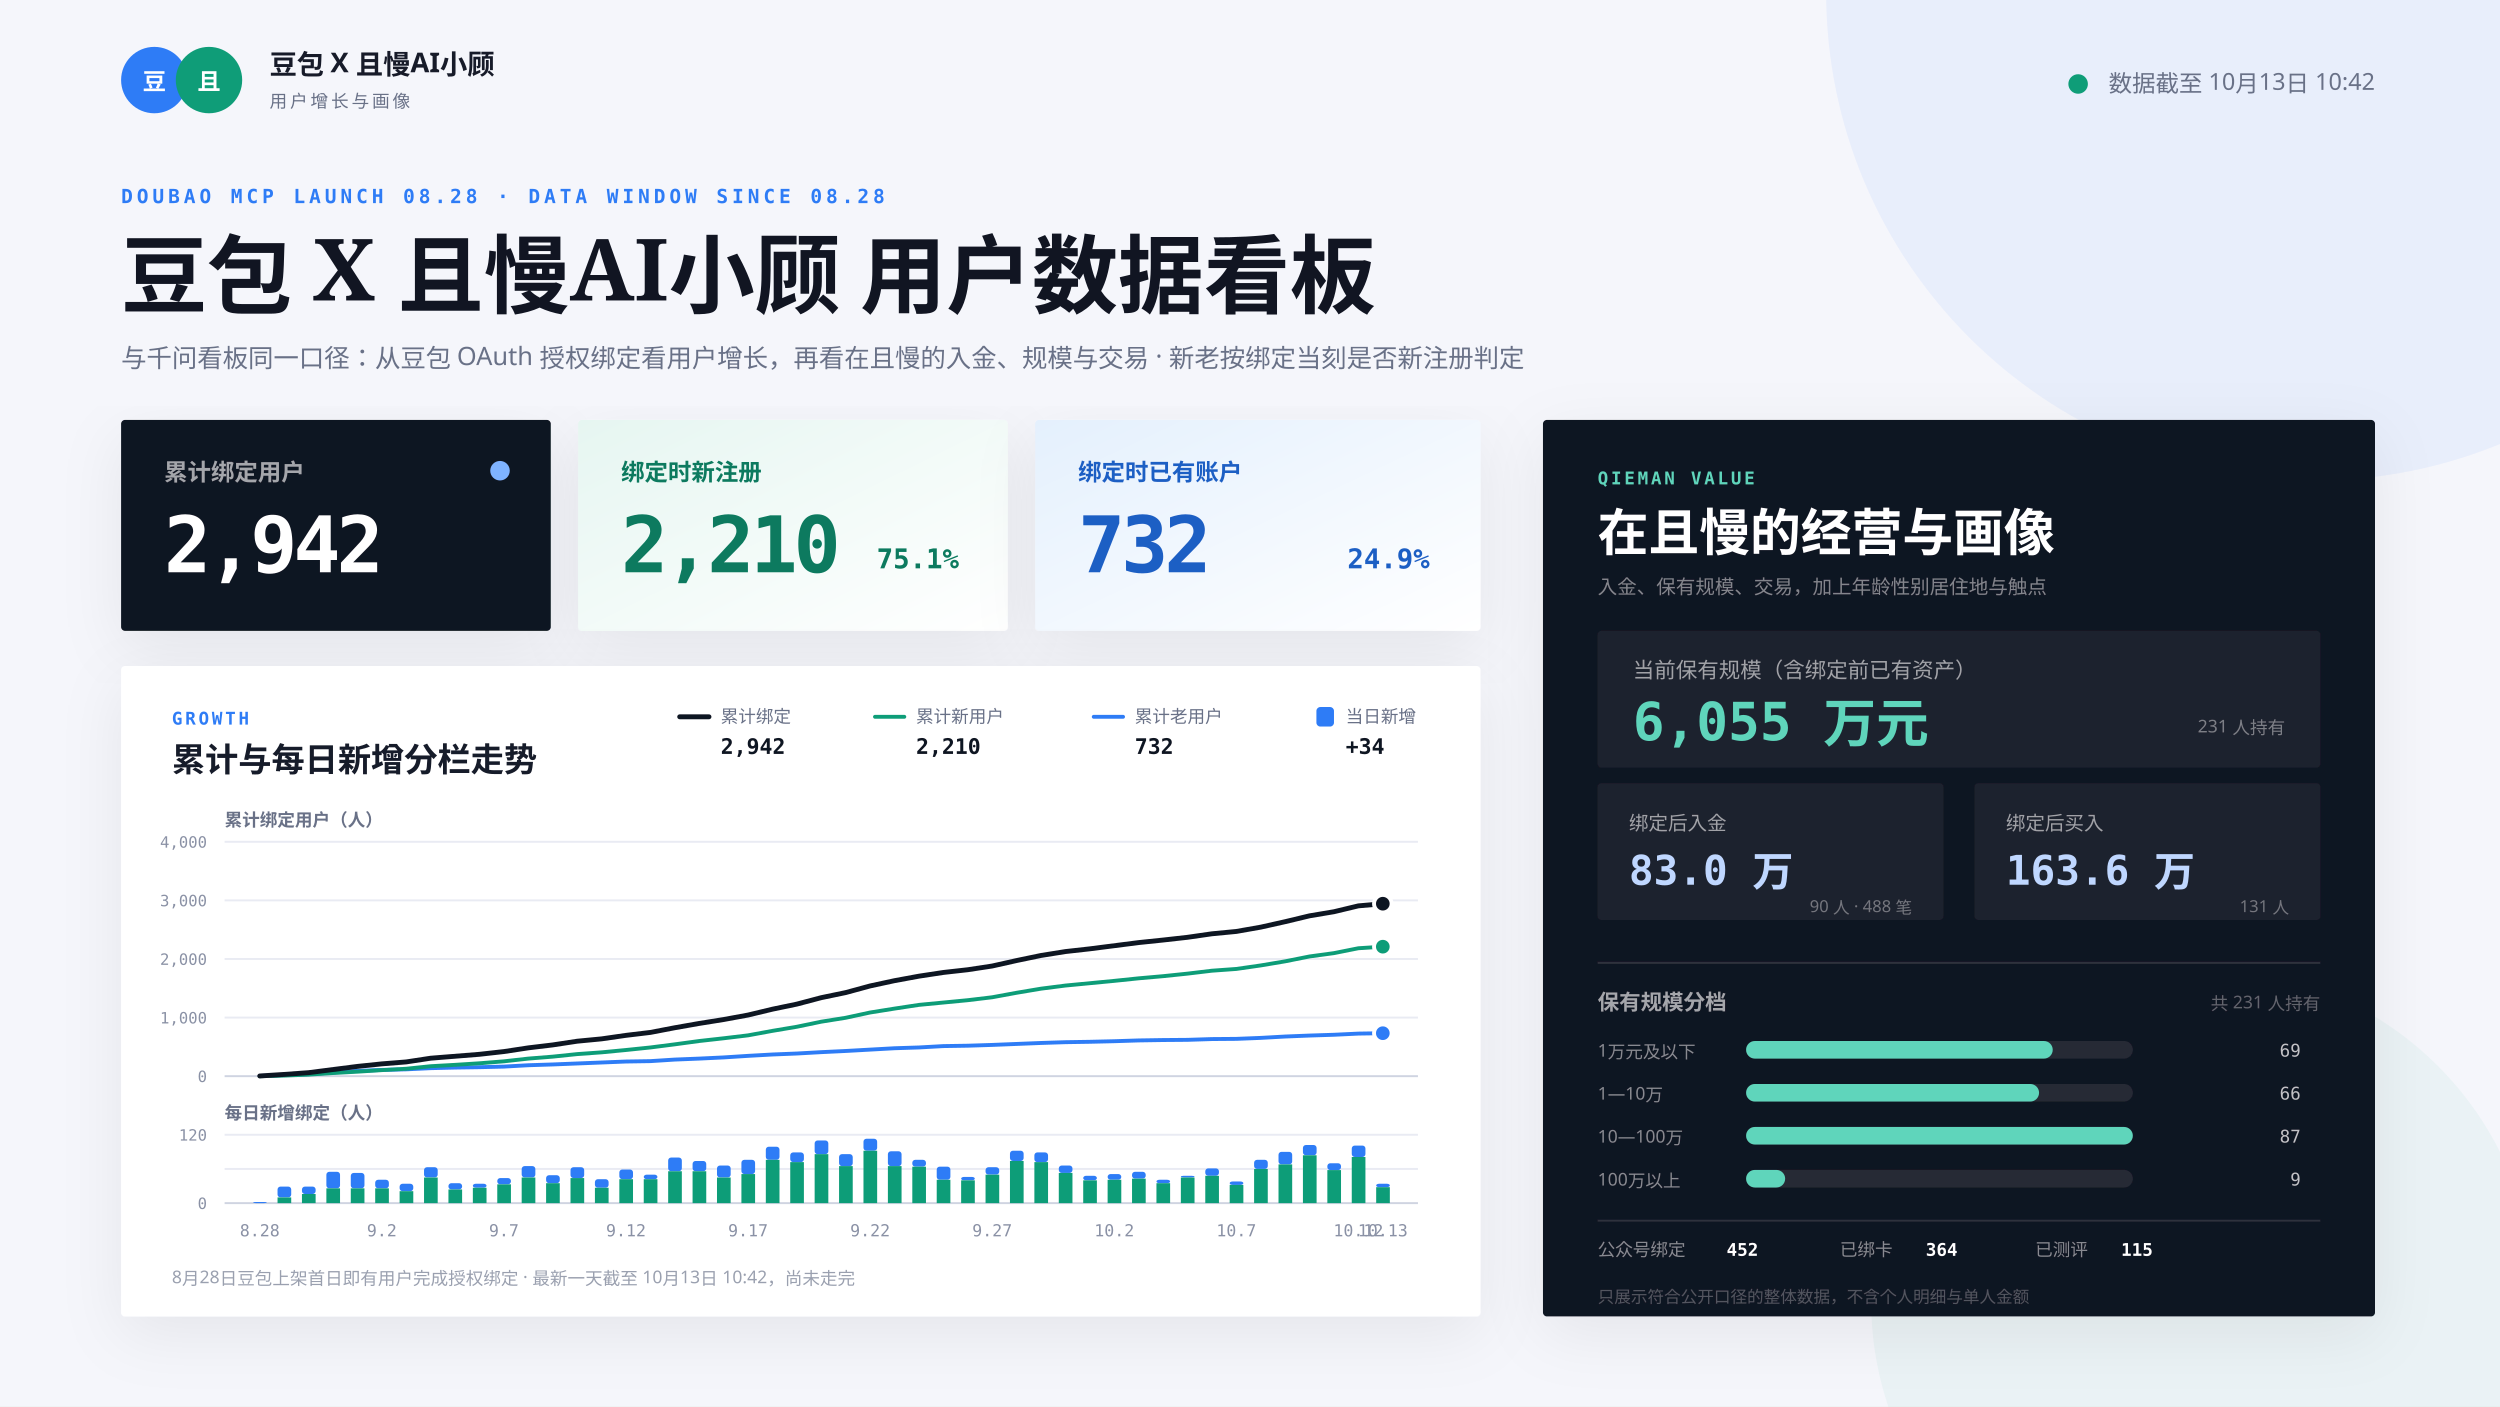
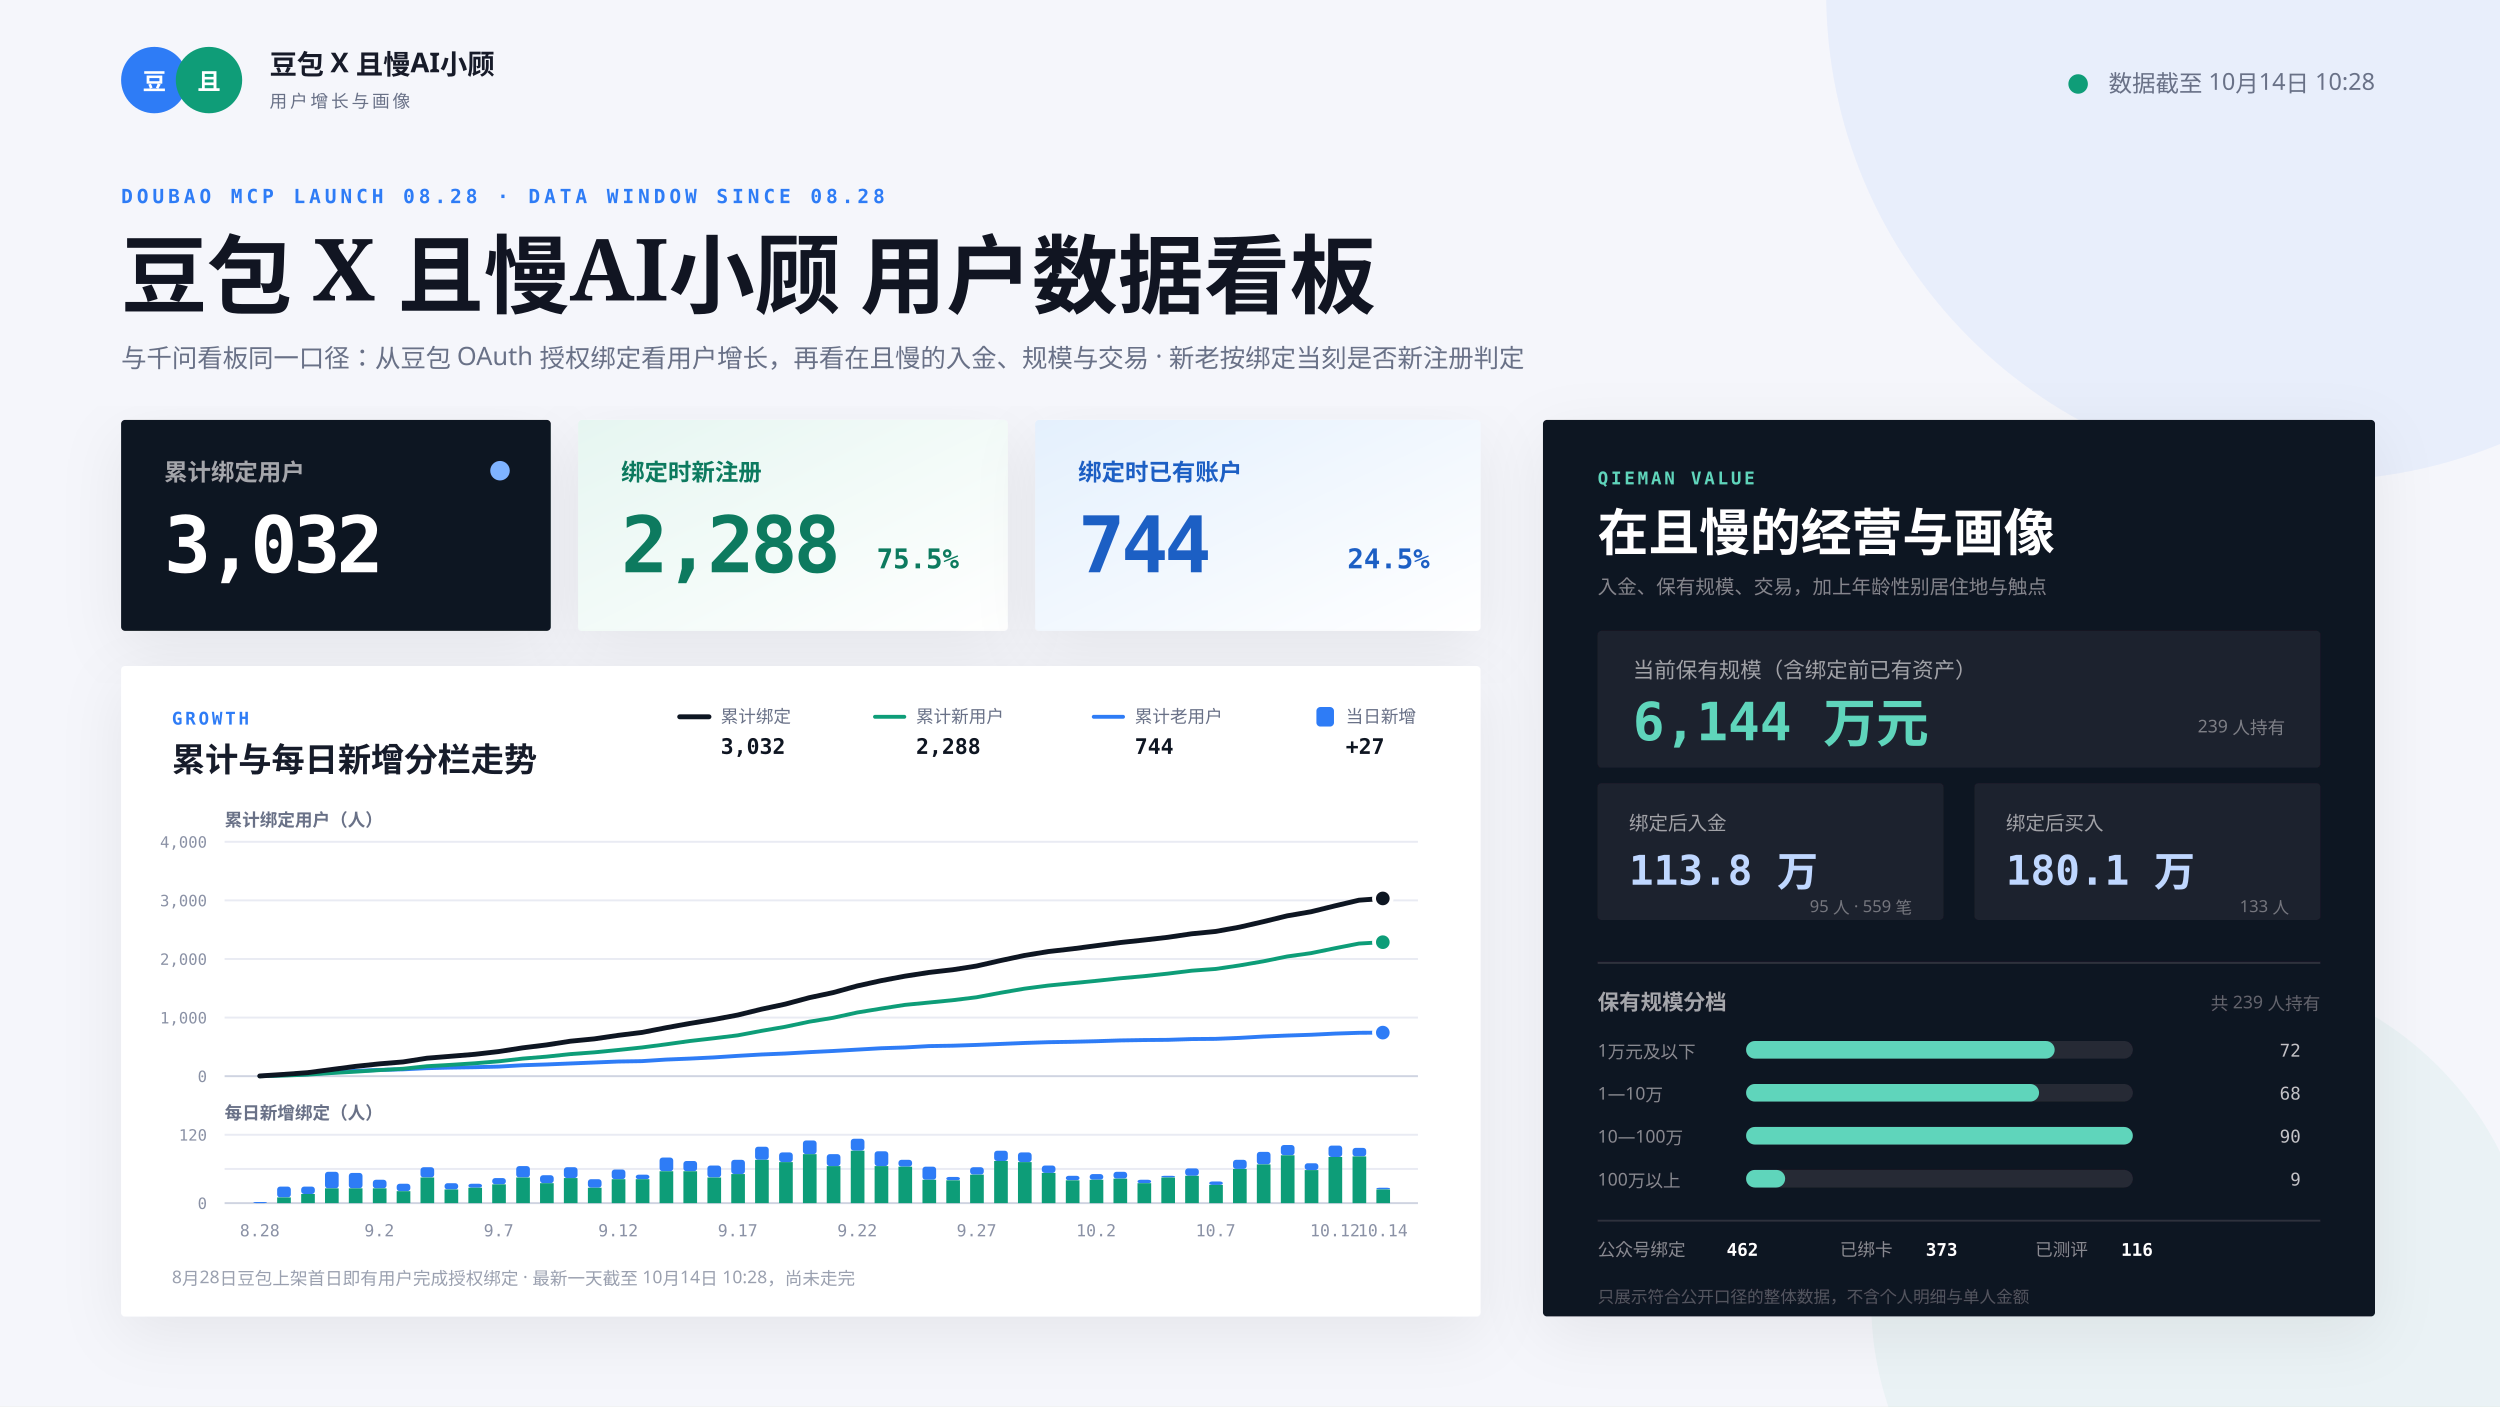
<svg xmlns="http://www.w3.org/2000/svg" width="1280" height="720" viewBox="0 0 1280 720" role="img" aria-labelledby="title desc">
  <defs>
    <linearGradient id="newCard" x1="0" y1="0" x2="1" y2="1">
      <stop offset="0" stop-color="#E6F6F1" />
      <stop offset="1" stop-color="#FFFFFF" />
    </linearGradient>
    <linearGradient id="oldCard" x1="0" y1="0" x2="1" y2="1">
      <stop offset="0" stop-color="#E4F0FD" />
      <stop offset="1" stop-color="#FFFFFF" />
    </linearGradient>
    <filter id="shadow" x="-15%" y="-15%" width="130%" height="140%">
      <feDropShadow dx="0" dy="9" stdDeviation="16" flood-color="#171B29" flood-opacity=".07" />
    </filter>
  </defs>
  <rect width="1280" height="720" fill="#F5F6FB" />
  <circle cx="1185" cy="-4" r="250" fill="#2E7CF6" fill-opacity=".07" />
  <circle cx="1128" cy="666" r="170" fill="#0F9D78" fill-opacity=".045" />
  <g font-family="PingFang SC,Microsoft YaHei,sans-serif">
    <g transform="translate(62 24)">
      <circle cx="17" cy="17" r="17" fill="#2E7CF6" />
      <text x="17" y="22" text-anchor="middle" fill="#FFFFFF" font-size="12" font-weight="700">豆</text>
      <circle cx="45" cy="17" r="17" fill="#0F9D78" />
      <text x="45" y="22" text-anchor="middle" fill="#FFFFFF" font-size="12" font-weight="700">且</text>
      <text x="76" y="14" fill="#171B29" font-size="14" font-weight="700">豆包 X 且慢AI小顾</text>
      <text x="76" y="31" fill="#697187" font-size="9" letter-spacing="1.5">用户增长与画像</text>
    </g>
-     <text x="1216" y="47" text-anchor="end" fill="#697187" font-size="12">数据截至 10月13日 10:42</text>
+     <text x="1216" y="47" text-anchor="end" fill="#697187" font-size="12">数据截至 10月14日 10:28</text>
    <circle cx="1064" cy="43" r="5" fill="#0F9D78" />
    <text x="62" y="104" fill="#2E7CF6" font-family="SFMono-Regular,monospace" font-size="10" font-weight="700" letter-spacing="2">DOUBAO MCP LAUNCH 08.28 · DATA WINDOW SINCE 08.28</text>
    <text x="62" y="157" fill="#111522" font-family="Songti SC,STSong,serif" font-size="44" font-weight="700">豆包 X 且慢AI小顾 用户数据看板</text>
    <text x="62" y="188" fill="#697187" font-size="13">与千问看板同一口径：从豆包 OAuth 授权绑定看用户增长，再看在且慢的入金、规模与交易 · 新老按绑定当刻是否新注册判定</text>
    <g transform="translate(62 215)" filter="url(#shadow)">
      <rect width="220" height="108" rx="2" fill="#111522" />
      <text x="22" y="31" fill="#FFFFFF" fill-opacity=".62" font-size="12" font-weight="700">累计绑定用户</text>
-       <text x="22" y="78" fill="#FFFFFF" font-family="SFMono-Regular,monospace" font-size="40" font-weight="800" letter-spacing="-2">2,942</text>
+       <text x="22" y="78" fill="#FFFFFF" font-family="SFMono-Regular,monospace" font-size="40" font-weight="800" letter-spacing="-2">3,032</text>
      <circle cx="194" cy="26" r="5" fill="#7FB3FF" />
    </g>
    <g transform="translate(296 215)" filter="url(#shadow)">
      <rect width="220" height="108" rx="2" fill="url(#newCard)" />
      <text x="22" y="31" fill="#0A7A5E" font-size="12" font-weight="700">绑定时新注册</text>
-       <text x="22" y="78" fill="#0A7A5E" font-family="SFMono-Regular,monospace" font-size="40" font-weight="800" letter-spacing="-2">2,210</text>
-       <text x="195" y="76" text-anchor="end" fill="#0A7A5E" font-family="SFMono-Regular,monospace" font-size="14" font-weight="700">75.1%</text>
+       <text x="22" y="78" fill="#0A7A5E" font-family="SFMono-Regular,monospace" font-size="40" font-weight="800" letter-spacing="-2">2,288</text>
+       <text x="195" y="76" text-anchor="end" fill="#0A7A5E" font-family="SFMono-Regular,monospace" font-size="14" font-weight="700">75.5%</text>
    </g>
    <g transform="translate(530 215)" filter="url(#shadow)">
      <rect width="228" height="108" rx="2" fill="url(#oldCard)" />
      <text x="22" y="31" fill="#1F5FC4" font-size="12" font-weight="700">绑定时已有账户</text>
-       <text x="22" y="78" fill="#1F5FC4" font-family="SFMono-Regular,monospace" font-size="40" font-weight="800" letter-spacing="-2">732</text>
-       <text x="202" y="76" text-anchor="end" fill="#1F5FC4" font-family="SFMono-Regular,monospace" font-size="14" font-weight="700">24.9%</text>
+       <text x="22" y="78" fill="#1F5FC4" font-family="SFMono-Regular,monospace" font-size="40" font-weight="800" letter-spacing="-2">744</text>
+       <text x="202" y="76" text-anchor="end" fill="#1F5FC4" font-family="SFMono-Regular,monospace" font-size="14" font-weight="700">24.5%</text>
    </g>
    <g transform="translate(62 341)" filter="url(#shadow)">
      <rect width="696" height="333" rx="2" fill="#FFFFFF" />
      <text x="26" y="30" fill="#2E7CF6" font-family="SFMono-Regular,monospace" font-size="9" font-weight="700" letter-spacing="1.4">GROWTH</text>
      <text x="26" y="54" fill="#171B29" font-size="17" font-weight="700">累计与每日新增分栏走势</text>
      <g font-size="9">
        <line x1="286" y1="26" x2="301" y2="26" stroke="#111522" stroke-width="2.5" stroke-linecap="round" />
        <text x="307" y="29" fill="#697187">累计绑定</text>
-         <text x="307" y="45" fill="#111522" font-family="SFMono-Regular,monospace" font-size="11" font-weight="700">2,942</text>
+         <text x="307" y="45" fill="#111522" font-family="SFMono-Regular,monospace" font-size="11" font-weight="700">3,032</text>
        <line x1="386" y1="26" x2="401" y2="26" stroke="#0F9D78" stroke-width="2" stroke-linecap="round" />
        <text x="407" y="29" fill="#697187">累计新用户</text>
-         <text x="407" y="45" fill="#111522" font-family="SFMono-Regular,monospace" font-size="11" font-weight="700">2,210</text>
+         <text x="407" y="45" fill="#111522" font-family="SFMono-Regular,monospace" font-size="11" font-weight="700">2,288</text>
        <line x1="498" y1="26" x2="513" y2="26" stroke="#2E7CF6" stroke-width="2" stroke-linecap="round" />
        <text x="519" y="29" fill="#697187">累计老用户</text>
-         <text x="519" y="45" fill="#111522" font-family="SFMono-Regular,monospace" font-size="11" font-weight="700">732</text>
+         <text x="519" y="45" fill="#111522" font-family="SFMono-Regular,monospace" font-size="11" font-weight="700">744</text>
        <rect x="612" y="21" width="9" height="10" rx="2" fill="#2E7CF6" />
        <text x="627" y="29" fill="#697187">当日新增</text>
-         <text x="627" y="45" fill="#111522" font-family="SFMono-Regular,monospace" font-size="11" font-weight="700">+34</text>
+         <text x="627" y="45" fill="#111522" font-family="SFMono-Regular,monospace" font-size="11" font-weight="700">+27</text>
      </g>
      <text x="53" y="82" fill="#697187" font-size="9" font-weight="700">累计绑定用户（人）</text>
      <g stroke="#E9EBF3" stroke-width="1">
        <line x1="53" y1="180" x2="664" y2="180" />
        <line x1="53" y1="150" x2="664" y2="150" />
        <line x1="53" y1="120" x2="664" y2="120" />
        <line x1="53" y1="90" x2="664" y2="90" />
      </g>
      <line x1="53" y1="210" x2="664" y2="210" stroke="#CFD4E1" stroke-width="1" />
      <g fill="#8A91A5" font-family="SFMono-Regular,monospace" font-size="8">
        <text x="44" y="213" text-anchor="end">0</text>
        <text x="44" y="183" text-anchor="end">1,000</text>
        <text x="44" y="153" text-anchor="end">2,000</text>
        <text x="44" y="123" text-anchor="end">3,000</text>
        <text x="44" y="93" text-anchor="end">4,000</text>
      </g>
-       <path d="M71.0 209.9 L83.5 209.4 L96.0 209.0 L108.5 208.1 L121.0 207.3 L133.5 206.8 L146.0 206.5 L158.5 205.9 L171.0 205.6 L183.5 205.4 L196.0 205.1 L208.5 204.4 L221.0 204.0 L233.5 203.5 L246.0 203.0 L258.5 202.5 L271.0 202.3 L283.5 201.5 L296.0 201.0 L308.5 200.4 L321.0 199.6 L333.5 198.9 L346.0 198.4 L358.5 197.7 L371.0 197.1 L383.5 196.4 L396.0 195.7 L408.5 195.3 L421.0 194.6 L433.5 194.4 L446.0 194.0 L458.5 193.5 L471.0 193.0 L483.5 192.6 L496.0 192.4 L508.5 192.1 L521.0 191.7 L533.5 191.5 L546.0 191.4 L558.5 191.0 L571.0 190.9 L583.5 190.4 L596.0 189.7 L608.5 189.2 L621.0 188.8 L633.5 188.2 L646.0 188.0" fill="none" stroke="#2E7CF6" stroke-width="2" stroke-linecap="round" stroke-linejoin="round" />
-       <path d="M71.0 210.0 L83.5 209.7 L96.0 209.2 L108.5 208.4 L121.0 207.7 L133.5 206.9 L146.0 206.2 L158.5 204.9 L171.0 204.2 L183.5 203.4 L196.0 202.4 L208.5 201.0 L221.0 200.0 L233.5 198.7 L246.0 197.8 L258.5 196.6 L271.0 195.3 L283.5 193.7 L296.0 192.0 L308.5 190.6 L321.0 189.1 L333.5 186.8 L346.0 184.7 L358.5 182.1 L371.0 180.1 L383.5 177.4 L396.0 175.4 L408.5 173.5 L421.0 172.3 L433.5 171.1 L446.0 169.6 L458.5 167.3 L471.0 165.2 L483.5 163.6 L496.0 162.4 L508.5 161.2 L521.0 159.9 L533.5 158.8 L546.0 157.5 L558.5 156.0 L571.0 155.1 L583.5 153.3 L596.0 151.2 L608.5 148.7 L621.0 147.0 L633.5 144.5 L646.0 143.7" fill="none" stroke="#0F9D78" stroke-width="2" stroke-linecap="round" stroke-linejoin="round" />
-       <path d="M71.0 209.9 L83.5 209.1 L96.0 208.2 L108.5 206.6 L121.0 205.0 L133.5 203.7 L146.0 202.7 L158.5 200.8 L171.0 199.8 L183.5 198.8 L196.0 197.4 L208.5 195.5 L221.0 194.0 L233.5 192.1 L246.0 190.9 L258.5 189.1 L271.0 187.6 L283.5 185.2 L296.0 183.0 L308.5 181.0 L321.0 178.7 L333.5 175.7 L346.0 173.1 L358.5 169.8 L371.0 167.2 L383.5 163.8 L396.0 161.1 L408.5 158.8 L421.0 156.9 L433.5 155.5 L446.0 153.6 L458.5 150.8 L471.0 148.2 L483.5 146.2 L496.0 144.8 L508.5 143.2 L521.0 141.6 L533.5 140.3 L546.0 138.9 L558.5 137.1 L571.0 135.9 L583.5 133.7 L596.0 130.9 L608.5 127.9 L621.0 125.8 L633.5 122.8 L646.0 121.7" fill="none" stroke="#111522" stroke-width="2.5" stroke-linecap="round" stroke-linejoin="round" />
+       <path d="M71.0 209.9 L83.2 209.4 L95.5 209.0 L107.7 208.1 L119.9 207.3 L132.2 206.8 L144.4 206.5 L156.6 205.9 L168.9 205.6 L181.1 205.4 L193.3 205.1 L205.6 204.4 L217.8 204.0 L230.0 203.5 L242.3 203.0 L254.5 202.5 L266.7 202.3 L279.0 201.5 L291.2 201.0 L303.4 200.4 L315.7 199.6 L327.9 198.9 L340.1 198.4 L352.4 197.7 L364.6 197.1 L376.9 196.4 L389.1 195.7 L401.3 195.3 L413.6 194.6 L425.8 194.4 L438.0 194.0 L450.3 193.5 L462.5 193.0 L474.7 192.6 L487.0 192.4 L499.2 192.1 L511.4 191.7 L523.7 191.5 L535.9 191.4 L548.1 191.0 L560.4 190.9 L572.6 190.4 L584.8 189.7 L597.1 189.2 L609.3 188.8 L621.5 188.2 L633.8 187.8 L646.0 187.7" fill="none" stroke="#2E7CF6" stroke-width="2" stroke-linecap="round" stroke-linejoin="round" />
+       <path d="M71.0 210.0 L83.2 209.7 L95.5 209.2 L107.7 208.4 L119.9 207.7 L132.2 206.9 L144.4 206.2 L156.6 204.9 L168.9 204.2 L181.1 203.4 L193.3 202.4 L205.6 201.0 L217.8 200.0 L230.0 198.7 L242.3 197.8 L254.5 196.6 L266.7 195.3 L279.0 193.7 L291.2 192.0 L303.4 190.6 L315.7 189.1 L327.9 186.8 L340.1 184.7 L352.4 182.1 L364.6 180.1 L376.9 177.4 L389.1 175.4 L401.3 173.5 L413.6 172.3 L425.8 171.1 L438.0 169.6 L450.3 167.3 L462.5 165.2 L474.7 163.6 L487.0 162.4 L499.2 161.2 L511.4 159.9 L523.7 158.8 L535.9 157.5 L548.1 156.0 L560.4 155.1 L572.6 153.3 L584.8 151.2 L597.1 148.7 L609.3 147.0 L621.5 144.5 L633.8 142.1 L646.0 141.4" fill="none" stroke="#0F9D78" stroke-width="2" stroke-linecap="round" stroke-linejoin="round" />
+       <path d="M71.0 209.9 L83.2 209.1 L95.5 208.2 L107.7 206.6 L119.9 205.0 L132.2 203.7 L144.4 202.7 L156.6 200.8 L168.9 199.8 L181.1 198.8 L193.3 197.4 L205.6 195.5 L217.8 194.0 L230.0 192.1 L242.3 190.9 L254.5 189.1 L266.7 187.6 L279.0 185.2 L291.2 183.0 L303.4 181.0 L315.7 178.7 L327.9 175.7 L340.1 173.1 L352.4 169.8 L364.6 167.2 L376.9 163.8 L389.1 161.1 L401.3 158.8 L413.6 156.9 L425.8 155.5 L438.0 153.6 L450.3 150.8 L462.5 148.2 L474.7 146.2 L487.0 144.8 L499.2 143.2 L511.4 141.6 L523.7 140.3 L535.9 138.9 L548.1 137.1 L560.4 135.9 L572.6 133.7 L584.8 130.9 L597.1 127.9 L609.3 125.8 L621.5 122.8 L633.8 119.9 L646.0 119.0" fill="none" stroke="#111522" stroke-width="2.5" stroke-linecap="round" stroke-linejoin="round" />
      <g stroke="#FFFFFF" stroke-width="2">
-         <circle cx="646.0" cy="121.7" r="4.5" fill="#111522" />
-         <circle cx="646.0" cy="143.7" r="4.5" fill="#0F9D78" />
-         <circle cx="646.0" cy="188.0" r="4.5" fill="#2E7CF6" />
+         <circle cx="646.0" cy="119.0" r="4.5" fill="#111522" />
+         <circle cx="646.0" cy="141.4" r="4.5" fill="#0F9D78" />
+         <circle cx="646.0" cy="187.7" r="4.5" fill="#2E7CF6" />
      </g>
      <text x="53" y="232" fill="#697187" font-size="9" font-weight="700">每日新增绑定（人）</text>
      <g stroke="#E9EBF3" stroke-width="1">
        <line x1="53" y1="240" x2="664" y2="240" />
        <line x1="53" y1="257.5" x2="664" y2="257.5" />
      </g>
      <line x1="53" y1="275" x2="664" y2="275" stroke="#CFD4E1" stroke-width="1" />
      <g fill="#8A91A5" font-family="SFMono-Regular,monospace" font-size="8">
        <text x="44" y="243" text-anchor="end">120</text>
        <text x="44" y="278" text-anchor="end">0</text>
      </g>
      <g fill="#2E7CF6">
-         <rect x="67.6" y="274.42" width="7" height="0.58" rx="1.5" />
-         <rect x="80.1" y="266.54" width="7" height="5.54" rx="1.5" />
-         <rect x="92.6" y="266.54" width="7" height="3.79" rx="1.5" />
-         <rect x="105.1" y="258.96" width="7" height="8.46" rx="1.5" />
-         <rect x="117.6" y="259.54" width="7" height="7.88" rx="1.5" />
-         <rect x="130.1" y="263.04" width="7" height="4.38" rx="1.5" />
-         <rect x="142.6" y="265.08" width="7" height="3.79" rx="1.5" />
-         <rect x="155.1" y="256.62" width="7" height="5.25" rx="1.5" />
-         <rect x="167.6" y="264.79" width="7" height="3.21" rx="1.5" />
-         <rect x="180.1" y="265.08" width="7" height="2.04" rx="1.5" />
-         <rect x="192.6" y="262.17" width="7" height="3.21" rx="1.5" />
-         <rect x="205.1" y="256.04" width="7" height="5.83" rx="1.5" />
-         <rect x="217.6" y="260.71" width="7" height="4.08" rx="1.5" />
-         <rect x="230.1" y="256.62" width="7" height="5.54" rx="1.5" />
-         <rect x="242.6" y="262.75" width="7" height="4.38" rx="1.5" />
-         <rect x="255.1" y="257.79" width="7" height="4.96" rx="1.5" />
-         <rect x="267.6" y="260.42" width="7" height="2.33" rx="1.5" />
-         <rect x="280.1" y="251.67" width="7" height="7.00" rx="1.5" />
-         <rect x="292.6" y="253.42" width="7" height="5.25" rx="1.5" />
-         <rect x="305.1" y="255.75" width="7" height="6.12" rx="1.5" />
-         <rect x="317.6" y="252.83" width="7" height="7.29" rx="1.5" />
-         <rect x="330.1" y="246.12" width="7" height="6.71" rx="1.5" />
-         <rect x="342.6" y="249.04" width="7" height="4.96" rx="1.5" />
-         <rect x="355.1" y="242.92" width="7" height="7.00" rx="1.5" />
-         <rect x="367.6" y="249.92" width="7" height="6.13" rx="1.5" />
-         <rect x="380.1" y="242.04" width="7" height="6.12" rx="1.5" />
-         <rect x="392.6" y="248.46" width="7" height="7.58" rx="1.5" />
-         <rect x="405.1" y="252.83" width="7" height="3.50" rx="1.5" />
-         <rect x="417.6" y="256.33" width="7" height="6.71" rx="1.5" />
-         <rect x="430.1" y="261.58" width="7" height="1.75" rx="1.5" />
-         <rect x="442.6" y="256.62" width="7" height="3.79" rx="1.5" />
-         <rect x="455.1" y="248.17" width="7" height="5.25" rx="1.5" />
-         <rect x="467.6" y="249.04" width="7" height="4.96" rx="1.5" />
-         <rect x="480.1" y="255.75" width="7" height="3.79" rx="1.5" />
-         <rect x="492.6" y="261.00" width="7" height="2.33" rx="1.5" />
-         <rect x="505.1" y="260.12" width="7" height="2.92" rx="1.5" />
-         <rect x="517.6" y="258.96" width="7" height="3.50" rx="1.5" />
-         <rect x="530.1" y="263.04" width="7" height="1.75" rx="1.5" />
-         <rect x="542.6" y="261.00" width="7" height="0.88" rx="1.5" />
-         <rect x="555.1" y="257.21" width="7" height="3.79" rx="1.5" />
-         <rect x="567.6" y="263.92" width="7" height="1.75" rx="1.5" />
-         <rect x="580.1" y="252.83" width="7" height="4.67" rx="1.5" />
-         <rect x="592.6" y="248.75" width="7" height="6.42" rx="1.5" />
-         <rect x="605.1" y="245.25" width="7" height="5.25" rx="1.5" />
-         <rect x="617.6" y="254.58" width="7" height="3.50" rx="1.5" />
-         <rect x="630.1" y="245.54" width="7" height="5.83" rx="1.5" />
-         <rect x="642.6" y="265.08" width="7" height="1.75" rx="1.5" />
+         <rect x="67.7" y="274.42" width="7" height="0.58" rx="1.5" />
+         <rect x="79.9" y="266.54" width="7" height="5.54" rx="1.5" />
+         <rect x="92.2" y="266.54" width="7" height="3.79" rx="1.5" />
+         <rect x="104.4" y="258.96" width="7" height="8.46" rx="1.5" />
+         <rect x="116.6" y="259.54" width="7" height="7.88" rx="1.5" />
+         <rect x="128.9" y="263.04" width="7" height="4.38" rx="1.5" />
+         <rect x="141.1" y="265.08" width="7" height="3.79" rx="1.5" />
+         <rect x="153.3" y="256.62" width="7" height="5.25" rx="1.5" />
+         <rect x="165.6" y="264.79" width="7" height="3.21" rx="1.5" />
+         <rect x="177.8" y="265.08" width="7" height="2.04" rx="1.5" />
+         <rect x="190.0" y="262.17" width="7" height="3.21" rx="1.5" />
+         <rect x="202.3" y="256.04" width="7" height="5.83" rx="1.5" />
+         <rect x="214.5" y="260.71" width="7" height="4.08" rx="1.5" />
+         <rect x="226.7" y="256.62" width="7" height="5.54" rx="1.5" />
+         <rect x="239.0" y="262.75" width="7" height="4.38" rx="1.5" />
+         <rect x="251.2" y="257.79" width="7" height="4.96" rx="1.5" />
+         <rect x="263.5" y="260.42" width="7" height="2.33" rx="1.5" />
+         <rect x="275.7" y="251.67" width="7" height="7.00" rx="1.5" />
+         <rect x="287.9" y="253.42" width="7" height="5.25" rx="1.5" />
+         <rect x="300.2" y="255.75" width="7" height="6.12" rx="1.5" />
+         <rect x="312.4" y="252.83" width="7" height="7.29" rx="1.5" />
+         <rect x="324.6" y="246.12" width="7" height="6.71" rx="1.5" />
+         <rect x="336.9" y="249.04" width="7" height="4.96" rx="1.5" />
+         <rect x="349.1" y="242.92" width="7" height="7.00" rx="1.5" />
+         <rect x="361.3" y="249.92" width="7" height="6.13" rx="1.5" />
+         <rect x="373.6" y="242.04" width="7" height="6.12" rx="1.5" />
+         <rect x="385.8" y="248.46" width="7" height="7.58" rx="1.5" />
+         <rect x="398.0" y="252.83" width="7" height="3.50" rx="1.5" />
+         <rect x="410.3" y="256.33" width="7" height="6.71" rx="1.5" />
+         <rect x="422.5" y="261.58" width="7" height="1.75" rx="1.5" />
+         <rect x="434.7" y="256.62" width="7" height="3.79" rx="1.5" />
+         <rect x="447.0" y="248.17" width="7" height="5.25" rx="1.5" />
+         <rect x="459.2" y="249.04" width="7" height="4.96" rx="1.5" />
+         <rect x="471.4" y="255.75" width="7" height="3.79" rx="1.5" />
+         <rect x="483.7" y="261.00" width="7" height="2.33" rx="1.5" />
+         <rect x="495.9" y="260.12" width="7" height="2.92" rx="1.5" />
+         <rect x="508.1" y="258.96" width="7" height="3.50" rx="1.5" />
+         <rect x="520.4" y="263.04" width="7" height="1.75" rx="1.5" />
+         <rect x="532.6" y="261.00" width="7" height="0.88" rx="1.5" />
+         <rect x="544.8" y="257.21" width="7" height="3.79" rx="1.5" />
+         <rect x="557.1" y="263.92" width="7" height="1.75" rx="1.5" />
+         <rect x="569.3" y="252.83" width="7" height="4.67" rx="1.5" />
+         <rect x="581.5" y="248.75" width="7" height="6.42" rx="1.5" />
+         <rect x="593.8" y="245.25" width="7" height="5.25" rx="1.5" />
+         <rect x="606.0" y="254.58" width="7" height="3.50" rx="1.5" />
+         <rect x="618.2" y="245.54" width="7" height="5.83" rx="1.5" />
+         <rect x="630.5" y="246.71" width="7" height="4.38" rx="1.5" />
+         <rect x="642.7" y="267.12" width="7" height="0.88" rx="1.5" />
      </g>
      <g fill="#0F9D78">
-         <rect x="67.6" y="275.00" width="7" height="0.00" />
-         <rect x="80.1" y="272.08" width="7" height="2.92" />
-         <rect x="92.6" y="270.33" width="7" height="4.67" />
-         <rect x="105.1" y="267.42" width="7" height="7.58" />
-         <rect x="117.6" y="267.42" width="7" height="7.58" />
-         <rect x="130.1" y="267.42" width="7" height="7.58" />
-         <rect x="142.6" y="268.88" width="7" height="6.12" />
-         <rect x="155.1" y="261.88" width="7" height="13.12" />
-         <rect x="167.6" y="268.00" width="7" height="7.00" />
-         <rect x="180.1" y="267.12" width="7" height="7.88" />
-         <rect x="192.6" y="265.38" width="7" height="9.62" />
-         <rect x="205.1" y="261.88" width="7" height="13.12" />
-         <rect x="217.6" y="264.79" width="7" height="10.21" />
-         <rect x="230.1" y="262.17" width="7" height="12.83" />
-         <rect x="242.6" y="267.12" width="7" height="7.88" />
-         <rect x="255.1" y="262.75" width="7" height="12.25" />
-         <rect x="267.6" y="262.75" width="7" height="12.25" />
-         <rect x="280.1" y="258.67" width="7" height="16.33" />
-         <rect x="292.6" y="258.67" width="7" height="16.33" />
-         <rect x="305.1" y="261.88" width="7" height="13.12" />
-         <rect x="317.6" y="260.12" width="7" height="14.88" />
-         <rect x="330.1" y="252.83" width="7" height="22.17" />
-         <rect x="342.6" y="254.00" width="7" height="21.00" />
-         <rect x="355.1" y="249.92" width="7" height="25.08" />
-         <rect x="367.6" y="256.04" width="7" height="18.96" />
-         <rect x="380.1" y="248.17" width="7" height="26.83" />
-         <rect x="392.6" y="256.04" width="7" height="18.96" />
-         <rect x="405.1" y="256.33" width="7" height="18.67" />
-         <rect x="417.6" y="263.04" width="7" height="11.96" />
-         <rect x="430.1" y="263.33" width="7" height="11.67" />
-         <rect x="442.6" y="260.42" width="7" height="14.58" />
-         <rect x="455.1" y="253.42" width="7" height="21.58" />
-         <rect x="467.6" y="254.00" width="7" height="21.00" />
-         <rect x="480.1" y="259.54" width="7" height="15.46" />
-         <rect x="492.6" y="263.33" width="7" height="11.67" />
-         <rect x="505.1" y="263.04" width="7" height="11.96" />
-         <rect x="517.6" y="262.46" width="7" height="12.54" />
-         <rect x="530.1" y="264.79" width="7" height="10.21" />
-         <rect x="542.6" y="261.88" width="7" height="13.12" />
-         <rect x="555.1" y="261.00" width="7" height="14.00" />
-         <rect x="567.6" y="265.67" width="7" height="9.33" />
-         <rect x="580.1" y="257.50" width="7" height="17.50" />
-         <rect x="592.6" y="255.17" width="7" height="19.83" />
-         <rect x="605.1" y="250.50" width="7" height="24.50" />
-         <rect x="617.6" y="258.08" width="7" height="16.92" />
-         <rect x="630.1" y="251.38" width="7" height="23.62" />
-         <rect x="642.6" y="266.83" width="7" height="8.17" />
+         <rect x="67.7" y="275.00" width="7" height="0.00" />
+         <rect x="79.9" y="272.08" width="7" height="2.92" />
+         <rect x="92.2" y="270.33" width="7" height="4.67" />
+         <rect x="104.4" y="267.42" width="7" height="7.58" />
+         <rect x="116.6" y="267.42" width="7" height="7.58" />
+         <rect x="128.9" y="267.42" width="7" height="7.58" />
+         <rect x="141.1" y="268.88" width="7" height="6.12" />
+         <rect x="153.3" y="261.88" width="7" height="13.12" />
+         <rect x="165.6" y="268.00" width="7" height="7.00" />
+         <rect x="177.8" y="267.12" width="7" height="7.88" />
+         <rect x="190.0" y="265.38" width="7" height="9.62" />
+         <rect x="202.3" y="261.88" width="7" height="13.12" />
+         <rect x="214.5" y="264.79" width="7" height="10.21" />
+         <rect x="226.7" y="262.17" width="7" height="12.83" />
+         <rect x="239.0" y="267.12" width="7" height="7.88" />
+         <rect x="251.2" y="262.75" width="7" height="12.25" />
+         <rect x="263.5" y="262.75" width="7" height="12.25" />
+         <rect x="275.7" y="258.67" width="7" height="16.33" />
+         <rect x="287.9" y="258.67" width="7" height="16.33" />
+         <rect x="300.2" y="261.88" width="7" height="13.12" />
+         <rect x="312.4" y="260.12" width="7" height="14.88" />
+         <rect x="324.6" y="252.83" width="7" height="22.17" />
+         <rect x="336.9" y="254.00" width="7" height="21.00" />
+         <rect x="349.1" y="249.92" width="7" height="25.08" />
+         <rect x="361.3" y="256.04" width="7" height="18.96" />
+         <rect x="373.6" y="248.17" width="7" height="26.83" />
+         <rect x="385.8" y="256.04" width="7" height="18.96" />
+         <rect x="398.0" y="256.33" width="7" height="18.67" />
+         <rect x="410.3" y="263.04" width="7" height="11.96" />
+         <rect x="422.5" y="263.33" width="7" height="11.67" />
+         <rect x="434.7" y="260.42" width="7" height="14.58" />
+         <rect x="447.0" y="253.42" width="7" height="21.58" />
+         <rect x="459.2" y="254.00" width="7" height="21.00" />
+         <rect x="471.4" y="259.54" width="7" height="15.46" />
+         <rect x="483.7" y="263.33" width="7" height="11.67" />
+         <rect x="495.9" y="263.04" width="7" height="11.96" />
+         <rect x="508.1" y="262.46" width="7" height="12.54" />
+         <rect x="520.4" y="264.79" width="7" height="10.21" />
+         <rect x="532.6" y="261.88" width="7" height="13.12" />
+         <rect x="544.8" y="261.00" width="7" height="14.00" />
+         <rect x="557.1" y="265.67" width="7" height="9.33" />
+         <rect x="569.3" y="257.50" width="7" height="17.50" />
+         <rect x="581.5" y="255.17" width="7" height="19.83" />
+         <rect x="593.8" y="250.50" width="7" height="24.50" />
+         <rect x="606.0" y="258.08" width="7" height="16.92" />
+         <rect x="618.2" y="251.38" width="7" height="23.62" />
+         <rect x="630.5" y="251.08" width="7" height="23.92" />
+         <rect x="642.7" y="268.00" width="7" height="7.00" />
      </g>
      <g fill="#8A91A5" font-family="SFMono-Regular,monospace" font-size="8.5">
        <text x="71.0" y="292" text-anchor="middle">8.28</text>
-         <text x="133.5" y="292" text-anchor="middle">9.2</text>
-         <text x="196.0" y="292" text-anchor="middle">9.7</text>
-         <text x="258.5" y="292" text-anchor="middle">9.12</text>
-         <text x="321.0" y="292" text-anchor="middle">9.17</text>
-         <text x="383.5" y="292" text-anchor="middle">9.22</text>
-         <text x="446.0" y="292" text-anchor="middle">9.27</text>
-         <text x="508.5" y="292" text-anchor="middle">10.2</text>
-         <text x="571.0" y="292" text-anchor="middle">10.7</text>
-         <text x="633.5" y="292" text-anchor="middle">10.12</text>
-         <text x="646.0" y="292" text-anchor="middle">10.13</text>
-       </g>
-       <text x="26" y="316" fill="#9AA0AF" font-size="9">8月28日豆包上架首日即有用户完成授权绑定 · 最新一天截至 10月13日 10:42，尚未走完</text>
+         <text x="132.2" y="292" text-anchor="middle">9.2</text>
+         <text x="193.3" y="292" text-anchor="middle">9.7</text>
+         <text x="254.5" y="292" text-anchor="middle">9.12</text>
+         <text x="315.7" y="292" text-anchor="middle">9.17</text>
+         <text x="376.9" y="292" text-anchor="middle">9.22</text>
+         <text x="438.0" y="292" text-anchor="middle">9.27</text>
+         <text x="499.2" y="292" text-anchor="middle">10.2</text>
+         <text x="560.4" y="292" text-anchor="middle">10.7</text>
+         <text x="621.5" y="292" text-anchor="middle">10.12</text>
+         <text x="646.0" y="292" text-anchor="middle">10.14</text>
+       </g>
+       <text x="26" y="316" fill="#9AA0AF" font-size="9">8月28日豆包上架首日即有用户完成授权绑定 · 最新一天截至 10月14日 10:28，尚未走完</text>
    </g>
    <g transform="translate(790 215)" filter="url(#shadow)">
      <rect width="426" height="459" rx="2" fill="#111522" />
      <text x="28" y="33" fill="#5ED5BB" font-family="SFMono-Regular,monospace" font-size="9" font-weight="700" letter-spacing="1.4">QIEMAN VALUE</text>
      <text x="28" y="67" fill="#FFFFFF" font-family="Songti SC,STSong,serif" font-size="26" font-weight="700">在且慢的经营与画像</text>
      <text x="28" y="89" fill="#FFFFFF" fill-opacity=".48" font-size="10">入金、保有规模、交易，加上年龄性别居住地与触点</text>
      <g transform="translate(28 108)">
        <rect width="370" height="70" rx="2" fill="#FFFFFF" fill-opacity=".055" />
        <text x="18" y="24" fill="#FFFFFF" fill-opacity=".58" font-size="11">当前保有规模（含绑定前已有资产）</text>
-         <text x="18" y="56" fill="#5ED5BB" font-family="SFMono-Regular,monospace" font-size="27" font-weight="800">6,055 万元</text>
-         <text x="352" y="52" text-anchor="end" fill="#FFFFFF" fill-opacity=".42" font-size="9">231 人持有</text>
+         <text x="18" y="56" fill="#5ED5BB" font-family="SFMono-Regular,monospace" font-size="27" font-weight="800">6,144 万元</text>
+         <text x="352" y="52" text-anchor="end" fill="#FFFFFF" fill-opacity=".42" font-size="9">239 人持有</text>
      </g>
      <g transform="translate(28 186)">
        <rect width="177" height="70" rx="2" fill="#FFFFFF" fill-opacity=".055" />
        <text x="16" y="24" fill="#FFFFFF" fill-opacity=".58" font-size="10">绑定后入金</text>
-         <text x="16" y="52" fill="#BFD7FF" font-family="SFMono-Regular,monospace" font-size="21" font-weight="800">83.0 万</text>
-         <text x="161" y="66" text-anchor="end" fill="#FFFFFF" fill-opacity=".38" font-size="8.5">90 人 · 488 笔</text>
+         <text x="16" y="52" fill="#BFD7FF" font-family="SFMono-Regular,monospace" font-size="21" font-weight="800">113.8 万</text>
+         <text x="161" y="66" text-anchor="end" fill="#FFFFFF" fill-opacity=".38" font-size="8.5">95 人 · 559 笔</text>
      </g>
      <g transform="translate(221 186)">
        <rect width="177" height="70" rx="2" fill="#FFFFFF" fill-opacity=".055" />
        <text x="16" y="24" fill="#FFFFFF" fill-opacity=".58" font-size="10">绑定后买入</text>
-         <text x="16" y="52" fill="#BFD7FF" font-family="SFMono-Regular,monospace" font-size="21" font-weight="800">163.6 万</text>
-         <text x="161" y="66" text-anchor="end" fill="#FFFFFF" fill-opacity=".38" font-size="8.5">131 人</text>
+         <text x="16" y="52" fill="#BFD7FF" font-family="SFMono-Regular,monospace" font-size="21" font-weight="800">180.1 万</text>
+         <text x="161" y="66" text-anchor="end" fill="#FFFFFF" fill-opacity=".38" font-size="8.5">133 人</text>
      </g>
      <line x1="28" y1="278" x2="398" y2="278" stroke="#FFFFFF" stroke-opacity=".12" />
      <text x="28" y="302" fill="#FFFFFF" fill-opacity=".62" font-size="11" font-weight="700">保有规模分档</text>
-       <text x="398" y="302" text-anchor="end" fill="#FFFFFF" fill-opacity=".34" font-size="9">共 231 人持有</text>
+       <text x="398" y="302" text-anchor="end" fill="#FFFFFF" fill-opacity=".34" font-size="9">共 239 人持有</text>
      <g transform="translate(28 316)" font-size="9">
        <text x="0" y="10" fill="#FFFFFF" fill-opacity=".5">1万元及以下</text>
        <rect x="76" y="2" width="198" height="9" rx="4.5" fill="#FFFFFF" fill-opacity=".09" />
-         <rect x="76" y="2" width="157" height="9" rx="4.5" fill="#5ED5BB" />
-         <text x="360" y="10" text-anchor="end" fill="#FFFFFF" fill-opacity=".74" font-family="SFMono-Regular,monospace">69</text>
+         <rect x="76" y="2" width="158" height="9" rx="4.5" fill="#5ED5BB" />
+         <text x="360" y="10" text-anchor="end" fill="#FFFFFF" fill-opacity=".74" font-family="SFMono-Regular,monospace">72</text>
        <text x="0" y="32" fill="#FFFFFF" fill-opacity=".5">1—10万</text>
        <rect x="76" y="24" width="198" height="9" rx="4.5" fill="#FFFFFF" fill-opacity=".09" />
        <rect x="76" y="24" width="150" height="9" rx="4.5" fill="#5ED5BB" />
-         <text x="360" y="32" text-anchor="end" fill="#FFFFFF" fill-opacity=".74" font-family="SFMono-Regular,monospace">66</text>
+         <text x="360" y="32" text-anchor="end" fill="#FFFFFF" fill-opacity=".74" font-family="SFMono-Regular,monospace">68</text>
        <text x="0" y="54" fill="#FFFFFF" fill-opacity=".5">10—100万</text>
        <rect x="76" y="46" width="198" height="9" rx="4.5" fill="#FFFFFF" fill-opacity=".09" />
        <rect x="76" y="46" width="198" height="9" rx="4.5" fill="#5ED5BB" />
-         <text x="360" y="54" text-anchor="end" fill="#FFFFFF" fill-opacity=".74" font-family="SFMono-Regular,monospace">87</text>
+         <text x="360" y="54" text-anchor="end" fill="#FFFFFF" fill-opacity=".74" font-family="SFMono-Regular,monospace">90</text>
        <text x="0" y="76" fill="#FFFFFF" fill-opacity=".5">100万以上</text>
        <rect x="76" y="68" width="198" height="9" rx="4.5" fill="#FFFFFF" fill-opacity=".09" />
        <rect x="76" y="68" width="20" height="9" rx="4.5" fill="#5ED5BB" />
        <text x="360" y="76" text-anchor="end" fill="#FFFFFF" fill-opacity=".74" font-family="SFMono-Regular,monospace">9</text>
      </g>
      <line x1="28" y1="410" x2="398" y2="410" stroke="#FFFFFF" stroke-opacity=".12" />
      <g transform="translate(28 428)" font-size="9">
        <text x="0" y="0" fill="#FFFFFF" fill-opacity=".5">公众号绑定</text>
-         <text x="66" y="0" fill="#FFFFFF" font-family="SFMono-Regular,monospace" font-weight="700">452</text>
+         <text x="66" y="0" fill="#FFFFFF" font-family="SFMono-Regular,monospace" font-weight="700">462</text>
        <text x="124" y="0" fill="#FFFFFF" fill-opacity=".5">已绑卡</text>
-         <text x="168" y="0" fill="#FFFFFF" font-family="SFMono-Regular,monospace" font-weight="700">364</text>
+         <text x="168" y="0" fill="#FFFFFF" font-family="SFMono-Regular,monospace" font-weight="700">373</text>
        <text x="224" y="0" fill="#FFFFFF" fill-opacity=".5">已测评</text>
-         <text x="268" y="0" fill="#FFFFFF" font-family="SFMono-Regular,monospace" font-weight="700">115</text>
+         <text x="268" y="0" fill="#FFFFFF" font-family="SFMono-Regular,monospace" font-weight="700">116</text>
      </g>
      <text x="28" y="452" fill="#FFFFFF" fill-opacity=".28" font-size="8.5">只展示符合公开口径的整体数据，不含个人明细与单人金额</text>
    </g>
  </g>
</svg>
